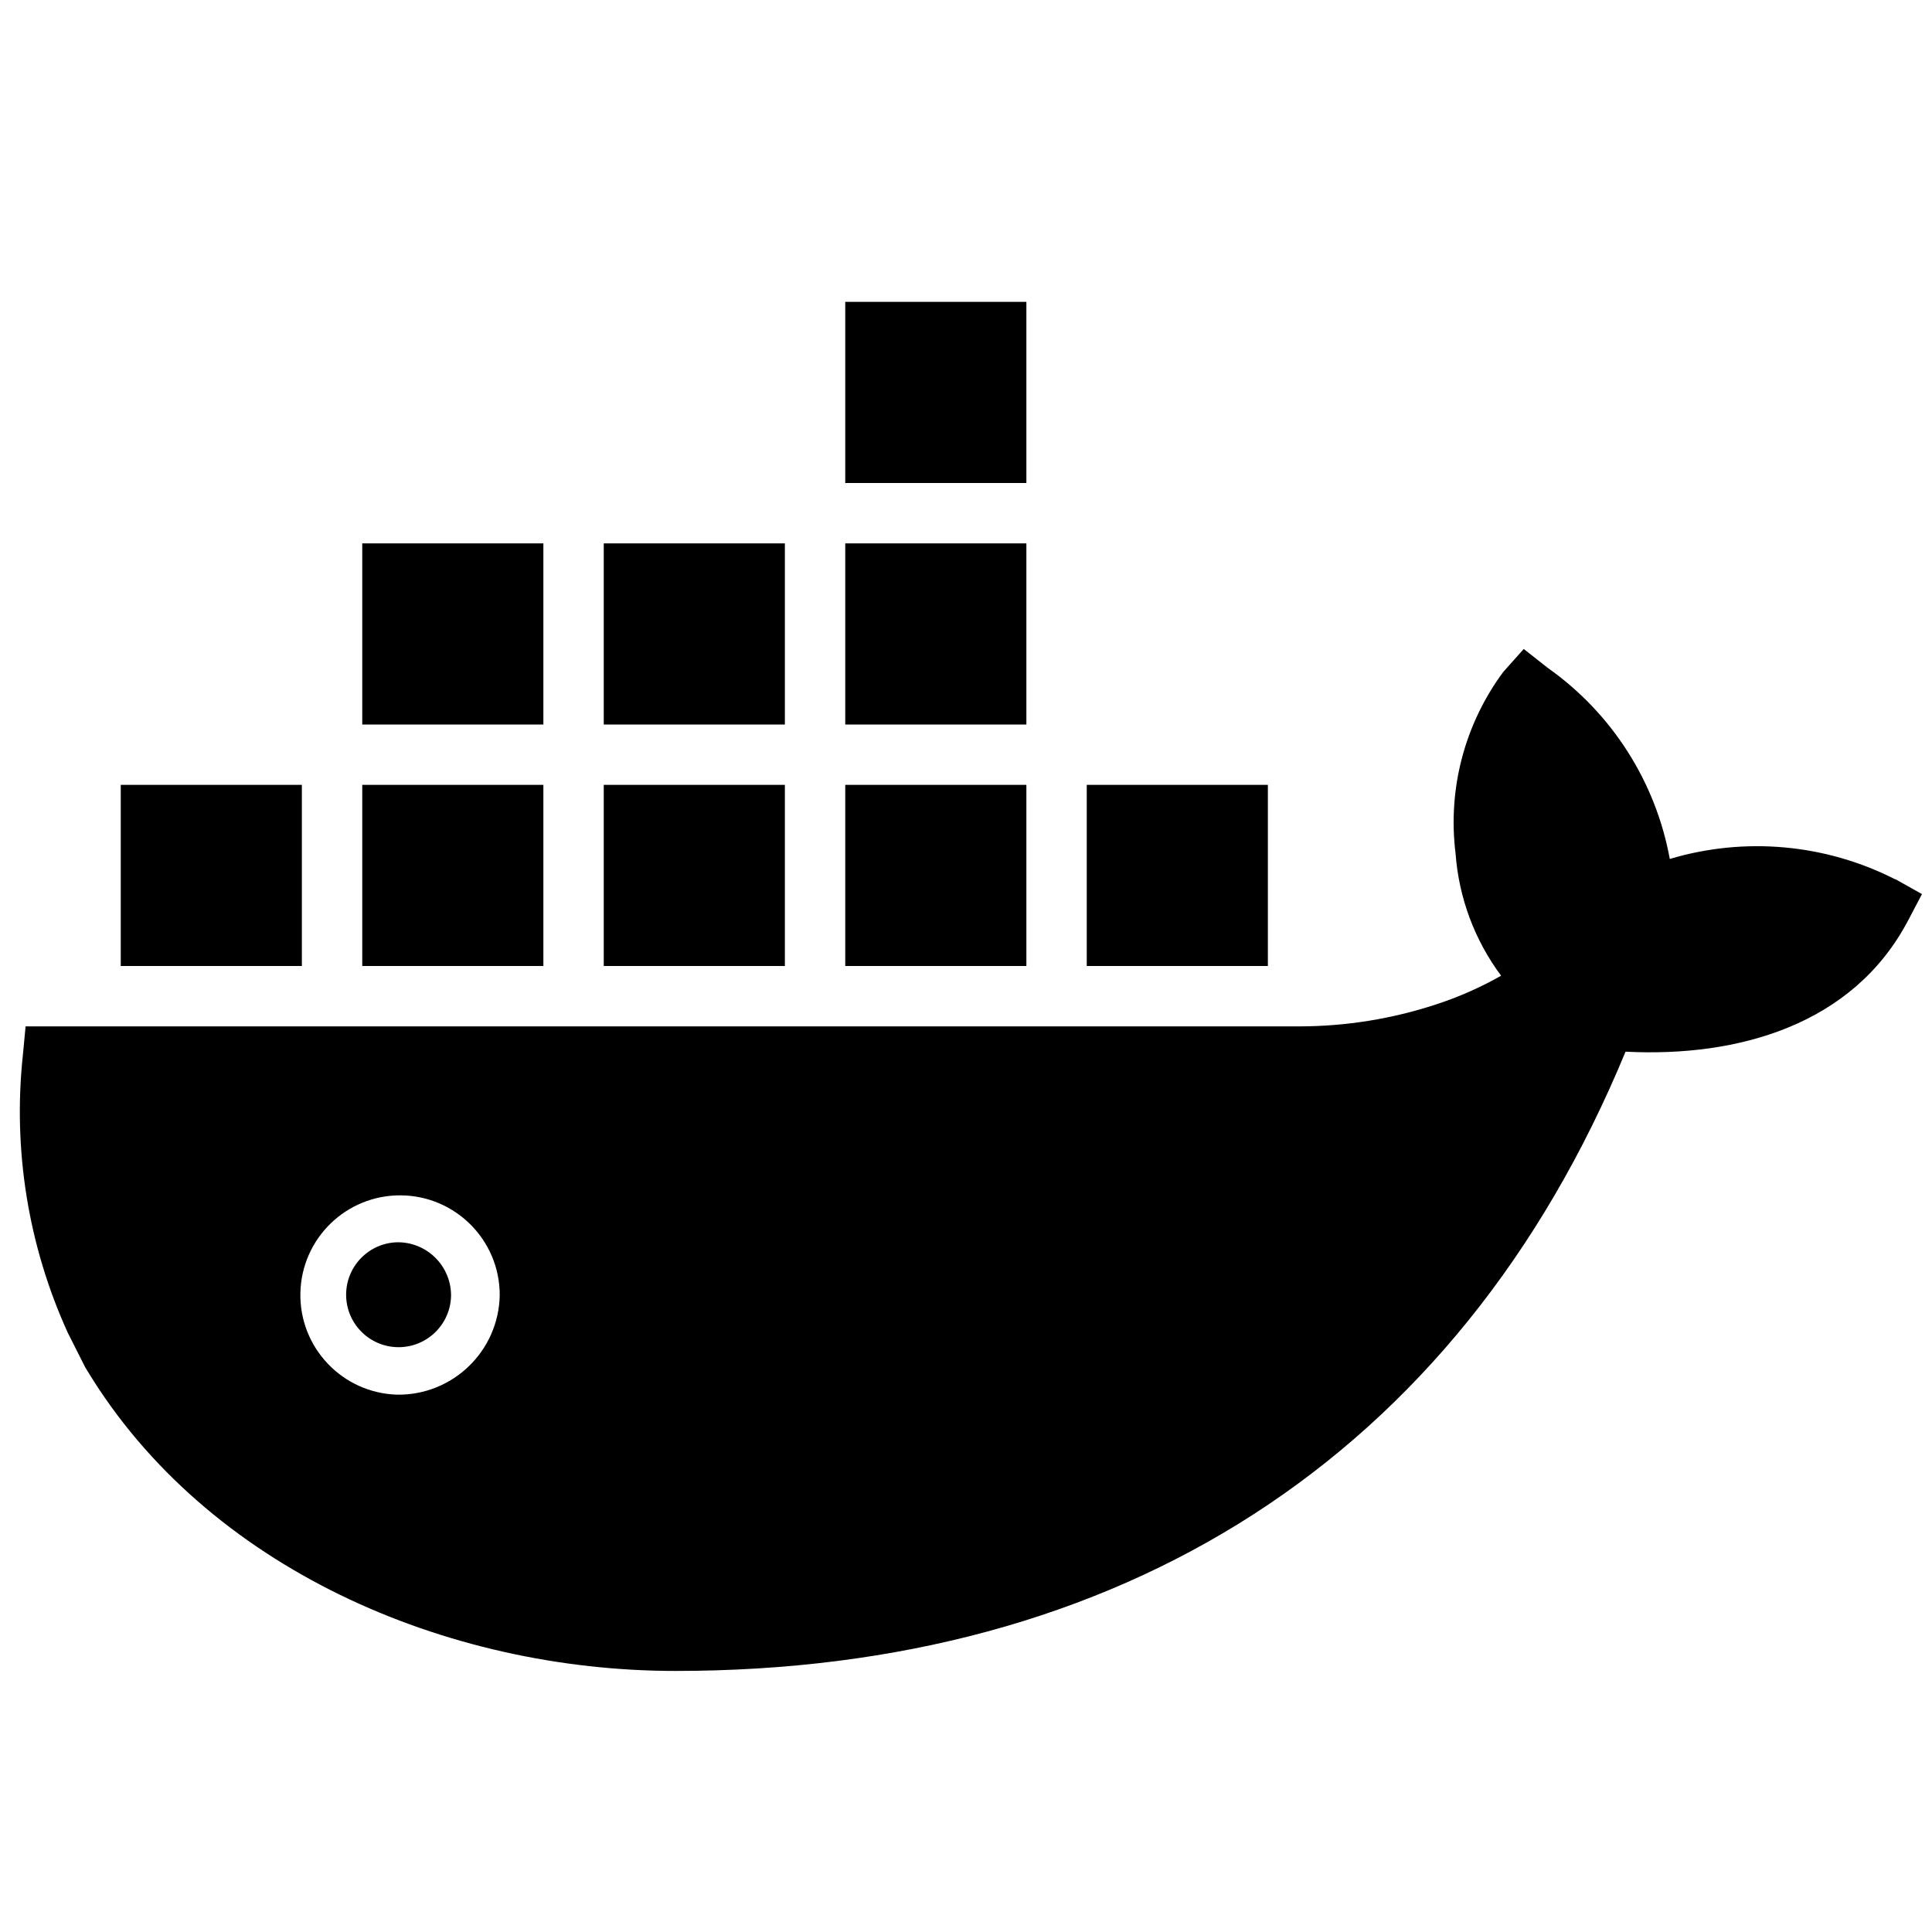
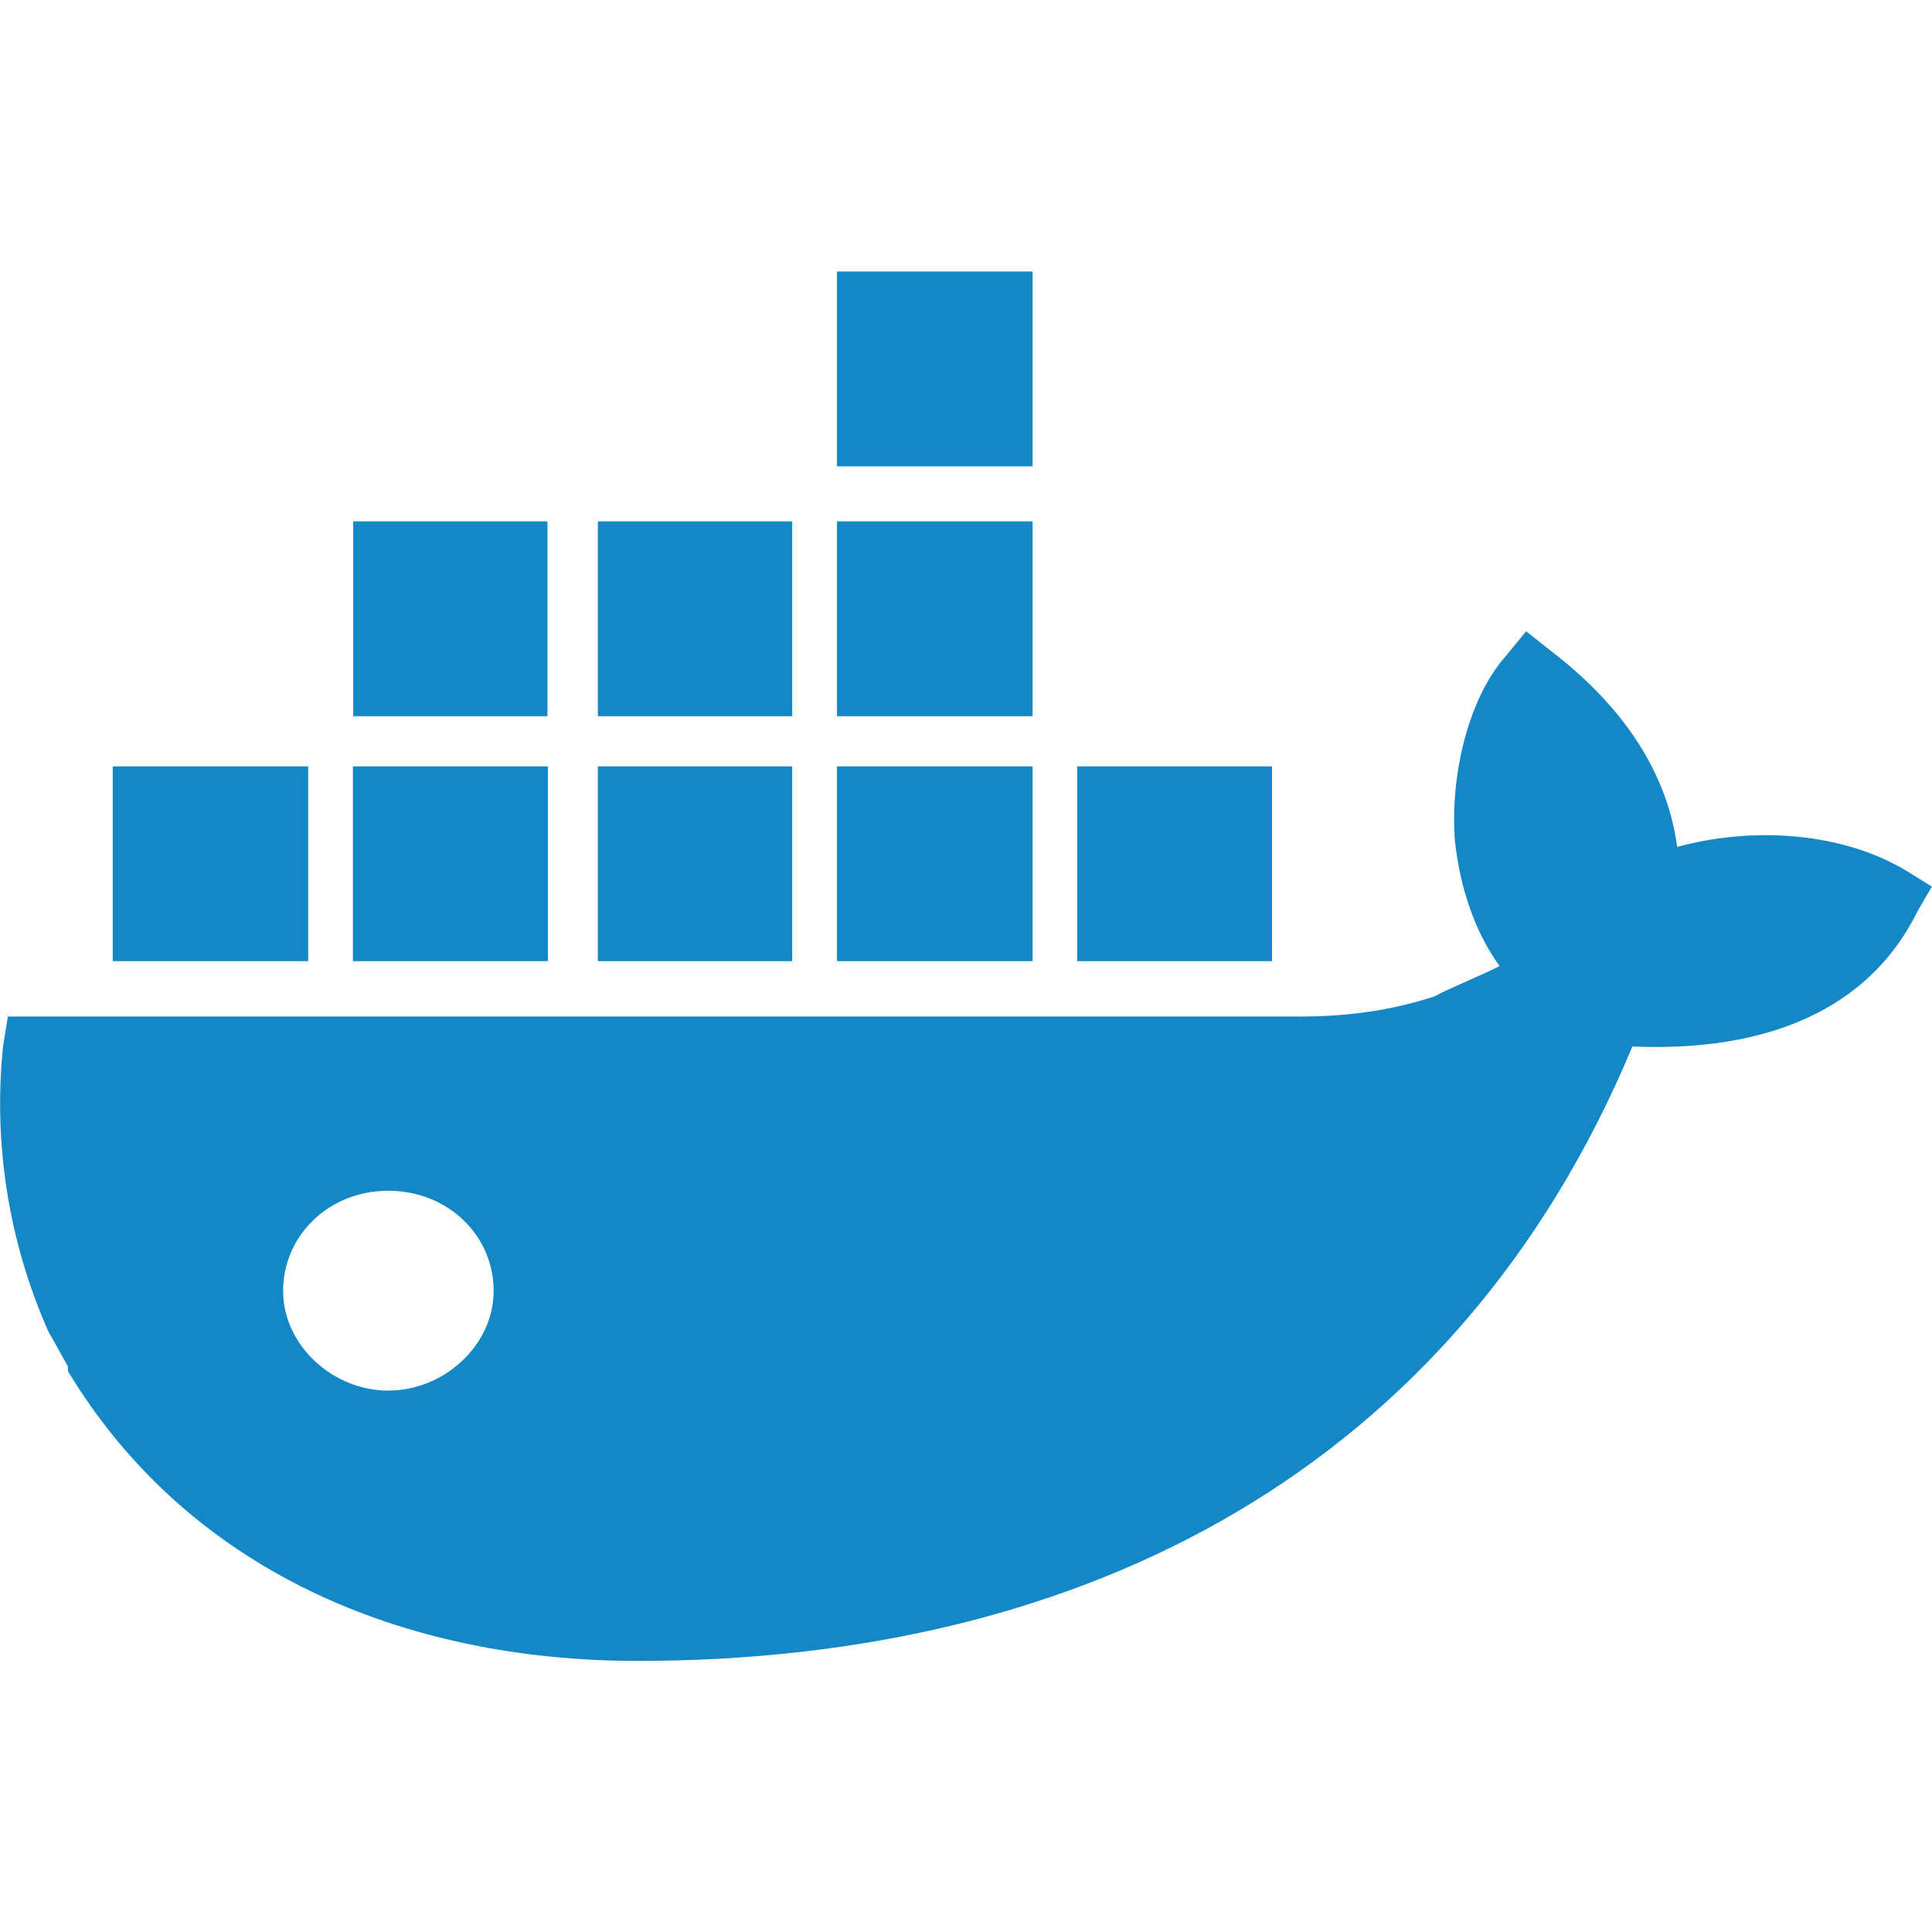
- <svg xmlns="http://www.w3.org/2000/svg" t="1551487372028" class="icon" style="" viewBox="0 0 1024 1024" version="1.1" p-id="648" width="200" height="200">
-   <defs>
-     <style type="text/css" />
-   </defs>
-   <path d="M1004.544 466.08a161.504 161.504 0 0 0-119.52-10.816 158.88 158.88 0 0 0-64.608-101.216l-12.8-10.08-10.848 12.16a133.888 133.888 0 0 0-25.28 96.32 123.552 123.552 0 0 0 24.128 64.704 187.648 187.648 0 0 1-34.752 15.296 232.416 232.416 0 0 1-71.648 11.552H13.568l-1.44 15.136a282.656 282.656 0 0 0 23.776 147.2l9.248 18.336 1.056 1.728c63.52 104.896 190.24 159.232 311.808 159.232 235.392 0 414.368-112.352 503.552-328.224 59.584 3.04 120.544-14.112 149.696-69.408l7.424-14.112-14.144-7.936zM210.464 739.2a52.832 52.832 0 1 1 54.4-52.832 53.664 53.664 0 0 1-54.4 52.832z" fill="" p-id="649" />
-   <path d="M210.464 658.432a27.808 27.808 0 1 0 28.608 27.84 28.224 28.224 0 0 0-28.608-27.84M64 416h96v96H64zM192 416h96v96H192zM192 288h96v96H192zM320 288h96v96h-96zM320 416h96v96h-96zM448 416h96v96h-96zM576 416h96v96h-96zM448 288h96v96h-96zM448 160h96v96h-96z" fill="" p-id="650" />
+ <svg xmlns="http://www.w3.org/2000/svg" t="1572708876493" class="icon" viewBox="0 0 1024 1024" version="1.1" p-id="10270" width="32" height="32">
+   <path d="M205.71 737.056c-29.184 0-55.648-23.904-55.648-52.896s23.904-53.024 55.68-53.024c31.904 0 55.904 23.904 55.904 52.992s-26.528 52.896-55.68 52.896z m683.168-288.544c-5.76-42.336-32-76.8-66.56-103.264l-13.44-10.656-10.848 13.216c-21.088 23.904-29.44 66.272-26.88 97.92 2.56 23.968 10.24 47.776 23.648 66.304-10.848 5.536-24.224 10.656-34.56 16.096-24.32 7.968-47.968 10.656-71.68 10.656H4.174l-2.56 15.776a297.856 297.856 0 0 0 23.968 151.04l10.4 18.56v2.56c64 105.952 177.92 153.6 301.984 153.6 238.688 0 434.432-103.264 527.232-325.664 60.8 2.656 122.208-13.216 151.04-71.52l7.68-13.216-12.8-7.968c-34.56-21.088-81.92-23.904-121.6-13.216l-0.768 0.096z m-341.664-42.336h-103.584v103.264h103.68v-103.328l-0.096 0.128z m0-129.824h-103.584v103.264h103.68V276.48l-0.096-0.128z m0-132.448h-103.584v103.264h103.68V143.904h-0.096z m126.72 262.272H570.926v103.264h103.264v-103.328l-0.288 0.128z m-383.936 0H187.054v103.264h103.328v-103.328l-0.416 0.128z m129.28 0h-102.4v103.264h103.008v-103.328l-0.64 0.128z m-257.28 0H59.758v103.264h103.584v-103.328l-1.28 0.128z m257.28-129.824h-102.4v103.264h103.008V276.48l-0.64-0.128z m-129.92 0H187.214v103.264h102.944V276.48l-0.672-0.128z" fill="#1488C6" p-id="10271" />
</svg>
